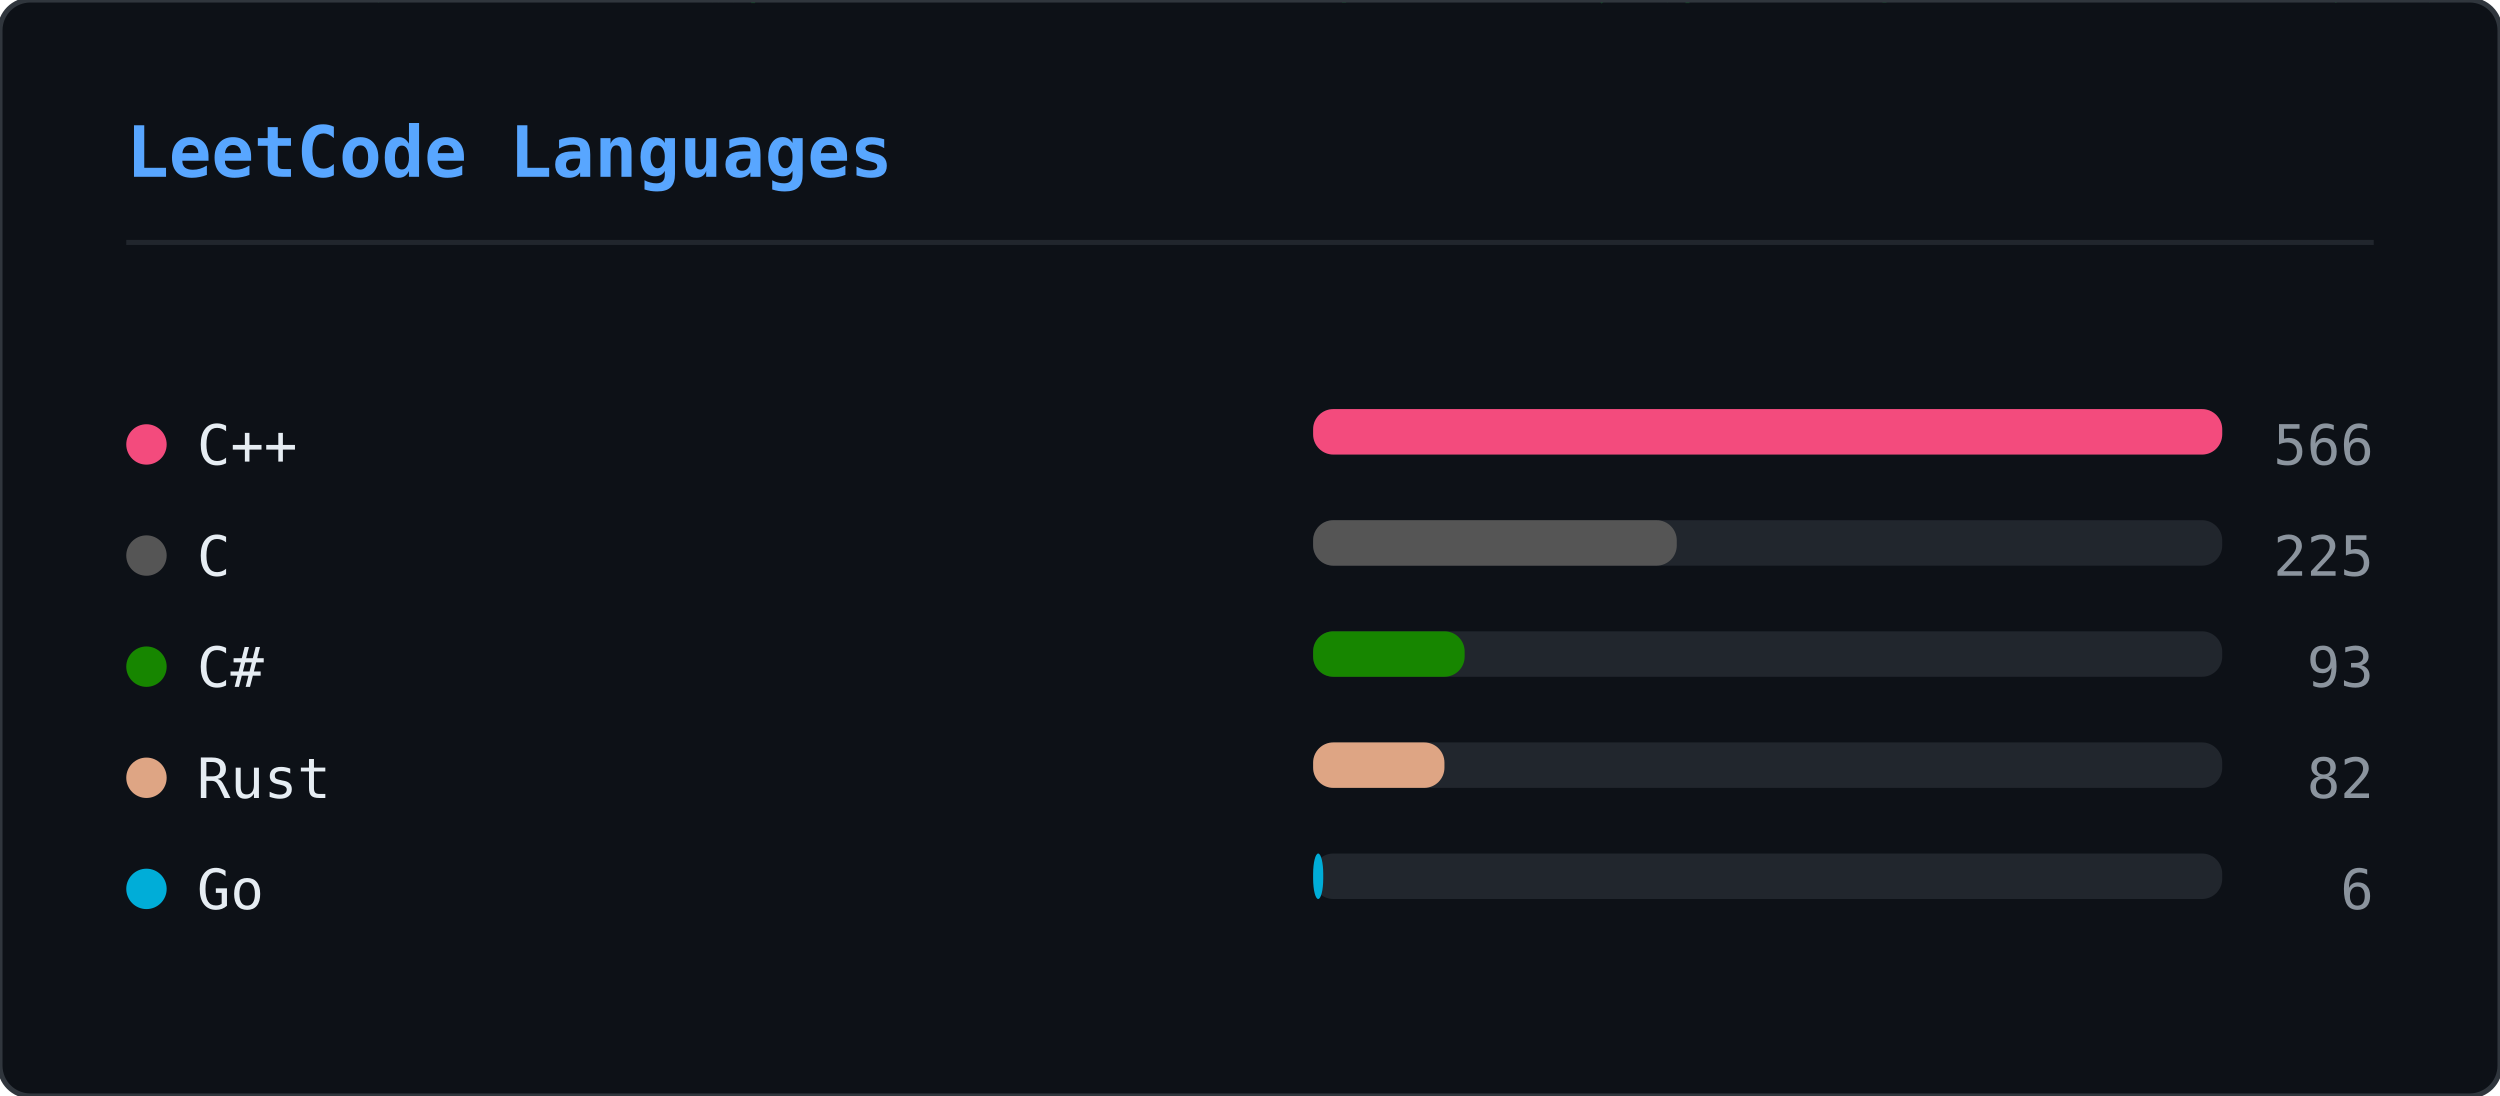
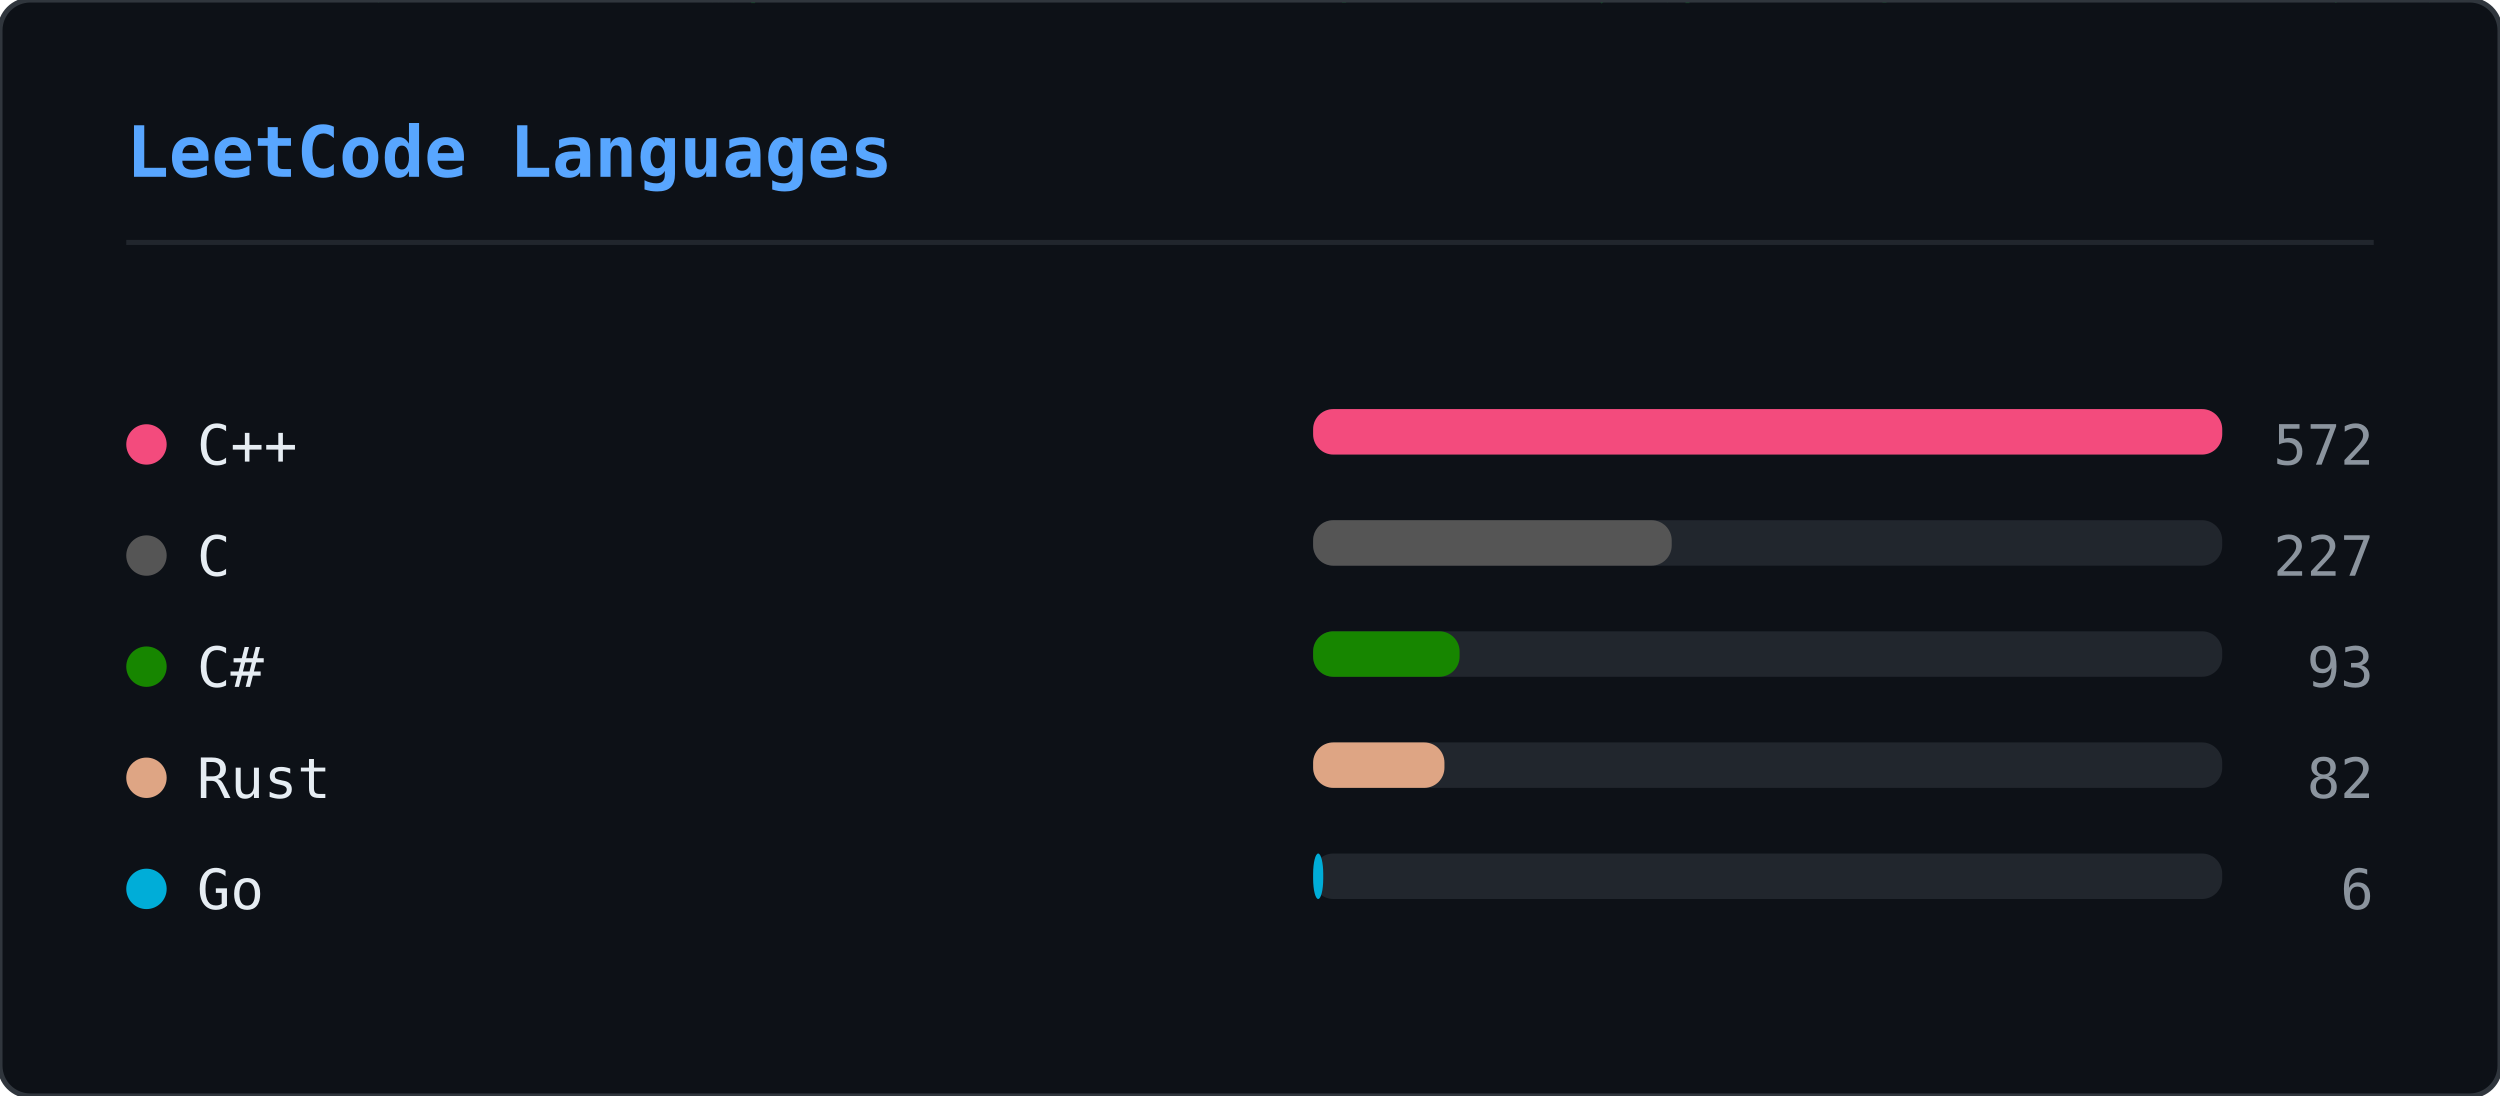
<svg xmlns="http://www.w3.org/2000/svg" width="495" height="217" viewBox="0 0 495 217">
  <defs>
    <clipPath id="lcl-clip">
      <rect width="495" height="217" rx="6" />
    </clipPath>
  </defs>
  <rect width="495" height="217" rx="6" fill="#0d1117" />
  <g clip-path="url(#lcl-clip)">
    <g opacity="0.22">
      <style>@keyframes lcl0{from{transform:translateY(-74px)}to{transform:translateY(231px)}}@keyframes lcl1{from{transform:translateY(-46px)}to{transform:translateY(231px)}}@keyframes lcl2{from{transform:translateY(-46px)}to{transform:translateY(231px)}}@keyframes lcl3{from{transform:translateY(-46px)}to{transform:translateY(231px)}}@keyframes lcl4{from{transform:translateY(-46px)}to{transform:translateY(231px)}}@keyframes lcl5{from{transform:translateY(-46px)}to{transform:translateY(231px)}}@keyframes lcl6{from{transform:translateY(-46px)}to{transform:translateY(231px)}}@keyframes lcl7{from{transform:translateY(-46px)}to{transform:translateY(231px)}}@keyframes lcl8{from{transform:translateY(-46px)}to{transform:translateY(231px)}}@keyframes lcl9{from{transform:translateY(-46px)}to{transform:translateY(231px)}}@keyframes lcl10{from{transform:translateY(-46px)}to{transform:translateY(231px)}}@keyframes lcl11{from{transform:translateY(-46px)}to{transform:translateY(231px)}}@keyframes lcl12{from{transform:translateY(-46px)}to{transform:translateY(231px)}}@keyframes lcl13{from{transform:translateY(-46px)}to{transform:translateY(231px)}}@keyframes lcl14{from{transform:translateY(-46px)}to{transform:translateY(231px)}}@keyframes lcl15{from{transform:translateY(-46px)}to{transform:translateY(231px)}}@keyframes lcl16{from{transform:translateY(-46px)}to{transform:translateY(231px)}}@keyframes lcl17{from{transform:translateY(-46px)}to{transform:translateY(231px)}}@keyframes lcl18{from{transform:translateY(-46px)}to{transform:translateY(231px)}}@keyframes lcl19{from{transform:translateY(-46px)}to{transform:translateY(231px)}}@keyframes lcl20{from{transform:translateY(-46px)}to{transform:translateY(231px)}}@keyframes lcl21{from{transform:translateY(-46px)}to{transform:translateY(231px)}}@keyframes lcl22{from{transform:translateY(-46px)}to{transform:translateY(231px)}}@keyframes lcl23{from{transform:translateY(-46px)}to{transform:translateY(231px)}}@keyframes lcl24{from{transform:translateY(-46px)}to{transform:translateY(231px)}}@keyframes lcl25{from{transform:translateY(-46px)}to{transform:translateY(231px)}}@keyframes lcl26{from{transform:translateY(-46px)}to{transform:translateY(231px)}}@keyframes lcl27{from{transform:translateY(-46px)}to{transform:translateY(231px)}}@keyframes lcl28{from{transform:translateY(-46px)}to{transform:translateY(231px)}}@keyframes lcl29{from{transform:translateY(-46px)}to{transform:translateY(231px)}}@keyframes lcl30{from{transform:translateY(-46px)}to{transform:translateY(231px)}}@keyframes lcl31{from{transform:translateY(-46px)}to{transform:translateY(231px)}}@keyframes lcl32{from{transform:translateY(-46px)}to{transform:translateY(231px)}}@keyframes lcl33{from{transform:translateY(-46px)}to{transform:translateY(231px)}}@keyframes lcl34{from{transform:translateY(-46px)}to{transform:translateY(231px)}}@keyframes lcl35{from{transform:translateY(-46px)}to{transform:translateY(231px)}}@keyframes lcl36{from{transform:translateY(-46px)}to{transform:translateY(231px)}}@keyframes lcl37{from{transform:translateY(-46px)}to{transform:translateY(231px)}}</style>
      <g style="animation:lcl0 2.84s linear infinite;animation-delay:-0.62s">
        <text x="455" y="0" font-family="monospace" font-size="12" fill="#00ff41">9</text>
        <text x="455" y="-14" font-family="monospace" font-size="12" fill="#00ff41" opacity="0.83">ﾛ</text>
        <text x="455" y="-28" font-family="monospace" font-size="12" fill="#00ff41" opacity="0.67">ﾌ</text>
        <text x="455" y="-42" font-family="monospace" font-size="12" fill="#00ff41" opacity="0.50">ｮ</text>
        <text x="455" y="-56" font-family="monospace" font-size="12" fill="#00ff41" opacity="0.33">ﾔ</text>
        <text x="455" y="-70" font-family="monospace" font-size="12" fill="#00ff41" opacity="0.17">9</text>
      </g>
      <g style="animation:lcl1 2.86s linear infinite;animation-delay:-1.67s">
        <text x="365" y="0" font-family="monospace" font-size="12" fill="#00ff41">ﾙ</text>
        <text x="365" y="-14" font-family="monospace" font-size="12" fill="#00ff41" opacity="0.75">ﾄ</text>
        <text x="365" y="-28" font-family="monospace" font-size="12" fill="#00ff41" opacity="0.50">ｺ</text>
        <text x="365" y="-42" font-family="monospace" font-size="12" fill="#00ff41" opacity="0.25">ｽ</text>
      </g>
      <g style="animation:lcl2 2.73s linear infinite;animation-delay:-0.11s">
        <text x="315" y="0" font-family="monospace" font-size="12" fill="#00ff41">ｯ</text>
        <text x="315" y="-14" font-family="monospace" font-size="12" fill="#00ff41" opacity="0.75">ｴ</text>
        <text x="315" y="-28" font-family="monospace" font-size="12" fill="#00ff41" opacity="0.50">ｪ</text>
        <text x="315" y="-42" font-family="monospace" font-size="12" fill="#00ff41" opacity="0.25">ｮ</text>
      </g>
      <g style="animation:lcl3 1.80s linear infinite;animation-delay:-0.58s">
        <text x="239" y="0" font-family="monospace" font-size="12" fill="#00ff41">ｻ</text>
        <text x="239" y="-14" font-family="monospace" font-size="12" fill="#00ff41" opacity="0.75">ｽ</text>
        <text x="239" y="-28" font-family="monospace" font-size="12" fill="#00ff41" opacity="0.50">ｦ</text>
        <text x="239" y="-42" font-family="monospace" font-size="12" fill="#00ff41" opacity="0.25">ｪ</text>
      </g>
      <g style="animation:lcl4 2.09s linear infinite;animation-delay:-0.46s">
        <text x="143" y="0" font-family="monospace" font-size="12" fill="#00ff41">ｳ</text>
        <text x="143" y="-14" font-family="monospace" font-size="12" fill="#00ff41" opacity="0.75">9</text>
        <text x="143" y="-28" font-family="monospace" font-size="12" fill="#00ff41" opacity="0.50">ﾘ</text>
        <text x="143" y="-42" font-family="monospace" font-size="12" fill="#00ff41" opacity="0.25">ﾁ</text>
      </g>
      <g style="animation:lcl5 1.93s linear infinite;animation-delay:-0.88s">
        <text x="221" y="0" font-family="monospace" font-size="12" fill="#00ff41">ﾕ</text>
        <text x="221" y="-14" font-family="monospace" font-size="12" fill="#00ff41" opacity="0.75">ﾔ</text>
        <text x="221" y="-28" font-family="monospace" font-size="12" fill="#00ff41" opacity="0.50">ｯ</text>
        <text x="221" y="-42" font-family="monospace" font-size="12" fill="#00ff41" opacity="0.25">ﾌ</text>
      </g>
      <g style="animation:lcl6 1.97s linear infinite;animation-delay:-1.39s">
        <text x="479" y="0" font-family="monospace" font-size="12" fill="#00ff41">ｦ</text>
        <text x="479" y="-14" font-family="monospace" font-size="12" fill="#00ff41" opacity="0.75">ｸ</text>
        <text x="479" y="-28" font-family="monospace" font-size="12" fill="#00ff41" opacity="0.50">ｮ</text>
        <text x="479" y="-42" font-family="monospace" font-size="12" fill="#00ff41" opacity="0.25">ﾐ</text>
      </g>
      <g style="animation:lcl7 2.47s linear infinite;animation-delay:-0.72s">
        <text x="342" y="0" font-family="monospace" font-size="12" fill="#00ff41">ﾎ</text>
        <text x="342" y="-14" font-family="monospace" font-size="12" fill="#00ff41" opacity="0.75">ｻ</text>
        <text x="342" y="-28" font-family="monospace" font-size="12" fill="#00ff41" opacity="0.50">ｬ</text>
        <text x="342" y="-42" font-family="monospace" font-size="12" fill="#00ff41" opacity="0.25">ﾎ</text>
      </g>
      <g style="animation:lcl8 2.56s linear infinite;animation-delay:-2.44s">
        <text x="328" y="0" font-family="monospace" font-size="12" fill="#00ff41">ﾗ</text>
        <text x="328" y="-14" font-family="monospace" font-size="12" fill="#00ff41" opacity="0.75">2</text>
        <text x="328" y="-28" font-family="monospace" font-size="12" fill="#00ff41" opacity="0.50">ﾍ</text>
        <text x="328" y="-42" font-family="monospace" font-size="12" fill="#00ff41" opacity="0.25">ﾁ</text>
      </g>
      <g style="animation:lcl9 2.39s linear infinite;animation-delay:-1.56s">
        <text x="460" y="0" font-family="monospace" font-size="12" fill="#00ff41">ｩ</text>
        <text x="460" y="-14" font-family="monospace" font-size="12" fill="#00ff41" opacity="0.75">ｩ</text>
        <text x="460" y="-28" font-family="monospace" font-size="12" fill="#00ff41" opacity="0.50">ｽ</text>
        <text x="460" y="-42" font-family="monospace" font-size="12" fill="#00ff41" opacity="0.25">ﾎ</text>
      </g>
      <g style="animation:lcl10 2.65s linear infinite;animation-delay:-2.26s">
        <text x="263" y="0" font-family="monospace" font-size="12" fill="#00ff41">ﾈ</text>
        <text x="263" y="-14" font-family="monospace" font-size="12" fill="#00ff41" opacity="0.75">ｳ</text>
        <text x="263" y="-28" font-family="monospace" font-size="12" fill="#00ff41" opacity="0.50">ﾋ</text>
        <text x="263" y="-42" font-family="monospace" font-size="12" fill="#00ff41" opacity="0.25">ﾈ</text>
      </g>
      <g style="animation:lcl11 1.85s linear infinite;animation-delay:-0.21s">
        <text x="97" y="0" font-family="monospace" font-size="12" fill="#00ff41">ﾘ</text>
        <text x="97" y="-14" font-family="monospace" font-size="12" fill="#00ff41" opacity="0.75">3</text>
        <text x="97" y="-28" font-family="monospace" font-size="12" fill="#00ff41" opacity="0.50">4</text>
        <text x="97" y="-42" font-family="monospace" font-size="12" fill="#00ff41" opacity="0.25">ｪ</text>
      </g>
      <g style="animation:lcl12 2.14s linear infinite;animation-delay:-1.86s">
        <text x="276" y="0" font-family="monospace" font-size="12" fill="#00ff41">ｫ</text>
        <text x="276" y="-14" font-family="monospace" font-size="12" fill="#00ff41" opacity="0.75">ｱ</text>
        <text x="276" y="-28" font-family="monospace" font-size="12" fill="#00ff41" opacity="0.50">1</text>
        <text x="276" y="-42" font-family="monospace" font-size="12" fill="#00ff41" opacity="0.25">9</text>
      </g>
      <g style="animation:lcl13 2.72s linear infinite;animation-delay:-2.16s">
        <text x="146" y="0" font-family="monospace" font-size="12" fill="#00ff41">ｨ</text>
        <text x="146" y="-14" font-family="monospace" font-size="12" fill="#00ff41" opacity="0.75">ﾊ</text>
        <text x="146" y="-28" font-family="monospace" font-size="12" fill="#00ff41" opacity="0.50">ﾜ</text>
        <text x="146" y="-42" font-family="monospace" font-size="12" fill="#00ff41" opacity="0.25">ﾀ</text>
      </g>
      <g style="animation:lcl14 2.79s linear infinite;animation-delay:-1.42s">
        <text x="78" y="0" font-family="monospace" font-size="12" fill="#00ff41">ﾋ</text>
        <text x="78" y="-14" font-family="monospace" font-size="12" fill="#00ff41" opacity="0.75">ｫ</text>
        <text x="78" y="-28" font-family="monospace" font-size="12" fill="#00ff41" opacity="0.50">2</text>
        <text x="78" y="-42" font-family="monospace" font-size="12" fill="#00ff41" opacity="0.25">ﾂ</text>
      </g>
      <g style="animation:lcl15 2.23s linear infinite;animation-delay:-0.40s">
        <text x="140" y="0" font-family="monospace" font-size="12" fill="#00ff41">ｳ</text>
        <text x="140" y="-14" font-family="monospace" font-size="12" fill="#00ff41" opacity="0.75">ｷ</text>
        <text x="140" y="-28" font-family="monospace" font-size="12" fill="#00ff41" opacity="0.50">ｵ</text>
        <text x="140" y="-42" font-family="monospace" font-size="12" fill="#00ff41" opacity="0.25">ﾗ</text>
      </g>
      <g style="animation:lcl16 2.59s linear infinite;animation-delay:-1.53s">
        <text x="278" y="0" font-family="monospace" font-size="12" fill="#00ff41">ﾁ</text>
        <text x="278" y="-14" font-family="monospace" font-size="12" fill="#00ff41" opacity="0.75">ﾚ</text>
        <text x="278" y="-28" font-family="monospace" font-size="12" fill="#00ff41" opacity="0.50">1</text>
        <text x="278" y="-42" font-family="monospace" font-size="12" fill="#00ff41" opacity="0.25">8</text>
      </g>
      <g style="animation:lcl17 2.13s linear infinite;animation-delay:-0.60s">
        <text x="370" y="0" font-family="monospace" font-size="12" fill="#00ff41">ﾈ</text>
        <text x="370" y="-14" font-family="monospace" font-size="12" fill="#00ff41" opacity="0.75">ｳ</text>
        <text x="370" y="-28" font-family="monospace" font-size="12" fill="#00ff41" opacity="0.50">ﾄ</text>
        <text x="370" y="-42" font-family="monospace" font-size="12" fill="#00ff41" opacity="0.25">ｺ</text>
      </g>
      <g style="animation:lcl18 1.83s linear infinite;animation-delay:-1.23s">
        <text x="427" y="0" font-family="monospace" font-size="12" fill="#00ff41">ｫ</text>
        <text x="427" y="-14" font-family="monospace" font-size="12" fill="#00ff41" opacity="0.75">ﾉ</text>
        <text x="427" y="-28" font-family="monospace" font-size="12" fill="#00ff41" opacity="0.50">ﾌ</text>
        <text x="427" y="-42" font-family="monospace" font-size="12" fill="#00ff41" opacity="0.25">ﾁ</text>
      </g>
      <g style="animation:lcl19 3.08s linear infinite;animation-delay:-2.63s">
        <text x="331" y="0" font-family="monospace" font-size="12" fill="#00ff41">ｨ</text>
        <text x="331" y="-14" font-family="monospace" font-size="12" fill="#00ff41" opacity="0.75">ｴ</text>
        <text x="331" y="-28" font-family="monospace" font-size="12" fill="#00ff41" opacity="0.50">1</text>
        <text x="331" y="-42" font-family="monospace" font-size="12" fill="#00ff41" opacity="0.25">ﾅ</text>
      </g>
      <g style="animation:lcl20 2.59s linear infinite;animation-delay:-2.33s">
        <text x="73" y="0" font-family="monospace" font-size="12" fill="#00ff41">ｧ</text>
        <text x="73" y="-14" font-family="monospace" font-size="12" fill="#00ff41" opacity="0.75">ｨ</text>
        <text x="73" y="-28" font-family="monospace" font-size="12" fill="#00ff41" opacity="0.50">ｯ</text>
        <text x="73" y="-42" font-family="monospace" font-size="12" fill="#00ff41" opacity="0.25">ｦ</text>
      </g>
      <g style="animation:lcl21 2.55s linear infinite;animation-delay:-0.81s">
        <text x="178" y="0" font-family="monospace" font-size="12" fill="#00ff41">5</text>
        <text x="178" y="-14" font-family="monospace" font-size="12" fill="#00ff41" opacity="0.75">ﾄ</text>
        <text x="178" y="-28" font-family="monospace" font-size="12" fill="#00ff41" opacity="0.50">ｬ</text>
        <text x="178" y="-42" font-family="monospace" font-size="12" fill="#00ff41" opacity="0.25">ﾊ</text>
      </g>
      <g style="animation:lcl22 1.53s linear infinite;animation-delay:-1.15s">
        <text x="435" y="0" font-family="monospace" font-size="12" fill="#00ff41">ﾘ</text>
        <text x="435" y="-14" font-family="monospace" font-size="12" fill="#00ff41" opacity="0.75">ﾊ</text>
        <text x="435" y="-28" font-family="monospace" font-size="12" fill="#00ff41" opacity="0.50">ﾊ</text>
        <text x="435" y="-42" font-family="monospace" font-size="12" fill="#00ff41" opacity="0.25">1</text>
      </g>
      <g style="animation:lcl23 3.03s linear infinite;animation-delay:-1.61s">
        <text x="139" y="0" font-family="monospace" font-size="12" fill="#00ff41">ｹ</text>
        <text x="139" y="-14" font-family="monospace" font-size="12" fill="#00ff41" opacity="0.75">ｼ</text>
        <text x="139" y="-28" font-family="monospace" font-size="12" fill="#00ff41" opacity="0.50">ｫ</text>
        <text x="139" y="-42" font-family="monospace" font-size="12" fill="#00ff41" opacity="0.25">ｵ</text>
      </g>
      <g style="animation:lcl24 2.05s linear infinite;animation-delay:-1.08s">
        <text x="481" y="0" font-family="monospace" font-size="12" fill="#00ff41">ﾏ</text>
        <text x="481" y="-14" font-family="monospace" font-size="12" fill="#00ff41" opacity="0.75">6</text>
        <text x="481" y="-28" font-family="monospace" font-size="12" fill="#00ff41" opacity="0.50">ｴ</text>
        <text x="481" y="-42" font-family="monospace" font-size="12" fill="#00ff41" opacity="0.25">ｷ</text>
      </g>
      <g style="animation:lcl25 3.02s linear infinite;animation-delay:-2.64s">
        <text x="112" y="0" font-family="monospace" font-size="12" fill="#00ff41">9</text>
        <text x="112" y="-14" font-family="monospace" font-size="12" fill="#00ff41" opacity="0.75">2</text>
        <text x="112" y="-28" font-family="monospace" font-size="12" fill="#00ff41" opacity="0.50">ｪ</text>
        <text x="112" y="-42" font-family="monospace" font-size="12" fill="#00ff41" opacity="0.25">ﾄ</text>
      </g>
      <g style="animation:lcl26 3.15s linear infinite;animation-delay:-0.90s">
        <text x="201" y="0" font-family="monospace" font-size="12" fill="#00ff41">ﾐ</text>
        <text x="201" y="-14" font-family="monospace" font-size="12" fill="#00ff41" opacity="0.75">ｵ</text>
        <text x="201" y="-28" font-family="monospace" font-size="12" fill="#00ff41" opacity="0.50">ﾝ</text>
        <text x="201" y="-42" font-family="monospace" font-size="12" fill="#00ff41" opacity="0.25">ﾈ</text>
      </g>
      <g style="animation:lcl27 2.47s linear infinite;animation-delay:-0.14s">
        <text x="237" y="0" font-family="monospace" font-size="12" fill="#00ff41">ﾖ</text>
        <text x="237" y="-14" font-family="monospace" font-size="12" fill="#00ff41" opacity="0.75">ｬ</text>
        <text x="237" y="-28" font-family="monospace" font-size="12" fill="#00ff41" opacity="0.50">1</text>
        <text x="237" y="-42" font-family="monospace" font-size="12" fill="#00ff41" opacity="0.25">ﾅ</text>
      </g>
      <g style="animation:lcl28 1.91s linear infinite;animation-delay:-0.34s">
        <text x="31" y="0" font-family="monospace" font-size="12" fill="#00ff41">6</text>
        <text x="31" y="-14" font-family="monospace" font-size="12" fill="#00ff41" opacity="0.75">ｮ</text>
        <text x="31" y="-28" font-family="monospace" font-size="12" fill="#00ff41" opacity="0.50">ﾖ</text>
        <text x="31" y="-42" font-family="monospace" font-size="12" fill="#00ff41" opacity="0.25">ﾌ</text>
      </g>
      <g style="animation:lcl29 3.17s linear infinite;animation-delay:-3.08s">
        <text x="129" y="0" font-family="monospace" font-size="12" fill="#00ff41">ｵ</text>
        <text x="129" y="-14" font-family="monospace" font-size="12" fill="#00ff41" opacity="0.75">ﾙ</text>
        <text x="129" y="-28" font-family="monospace" font-size="12" fill="#00ff41" opacity="0.50">ﾕ</text>
        <text x="129" y="-42" font-family="monospace" font-size="12" fill="#00ff41" opacity="0.25">9</text>
      </g>
      <g style="animation:lcl30 2.33s linear infinite;animation-delay:-2.10s">
        <text x="306" y="0" font-family="monospace" font-size="12" fill="#00ff41">ﾆ</text>
        <text x="306" y="-14" font-family="monospace" font-size="12" fill="#00ff41" opacity="0.75">ｱ</text>
        <text x="306" y="-28" font-family="monospace" font-size="12" fill="#00ff41" opacity="0.50">ｪ</text>
        <text x="306" y="-42" font-family="monospace" font-size="12" fill="#00ff41" opacity="0.25">ﾓ</text>
      </g>
      <g style="animation:lcl31 3.05s linear infinite;animation-delay:-2.02s">
        <text x="39" y="0" font-family="monospace" font-size="12" fill="#00ff41">ﾍ</text>
        <text x="39" y="-14" font-family="monospace" font-size="12" fill="#00ff41" opacity="0.75">ｬ</text>
        <text x="39" y="-28" font-family="monospace" font-size="12" fill="#00ff41" opacity="0.50">5</text>
        <text x="39" y="-42" font-family="monospace" font-size="12" fill="#00ff41" opacity="0.25">ｩ</text>
      </g>
      <g style="animation:lcl32 2.57s linear infinite;animation-delay:-0.70s">
        <text x="265" y="0" font-family="monospace" font-size="12" fill="#00ff41">ﾐ</text>
        <text x="265" y="-14" font-family="monospace" font-size="12" fill="#00ff41" opacity="0.75">5</text>
        <text x="265" y="-28" font-family="monospace" font-size="12" fill="#00ff41" opacity="0.50">ﾊ</text>
        <text x="265" y="-42" font-family="monospace" font-size="12" fill="#00ff41" opacity="0.25">2</text>
      </g>
      <g style="animation:lcl33 3.02s linear infinite;animation-delay:-1.23s">
        <text x="265" y="0" font-family="monospace" font-size="12" fill="#00ff41">ﾁ</text>
        <text x="265" y="-14" font-family="monospace" font-size="12" fill="#00ff41" opacity="0.75">ﾈ</text>
        <text x="265" y="-28" font-family="monospace" font-size="12" fill="#00ff41" opacity="0.50">ｼ</text>
        <text x="265" y="-42" font-family="monospace" font-size="12" fill="#00ff41" opacity="0.25">ｭ</text>
      </g>
      <g style="animation:lcl34 2.10s linear infinite;animation-delay:-0.22s">
        <text x="302" y="0" font-family="monospace" font-size="12" fill="#00ff41">ｻ</text>
        <text x="302" y="-14" font-family="monospace" font-size="12" fill="#00ff41" opacity="0.75">ﾄ</text>
        <text x="302" y="-28" font-family="monospace" font-size="12" fill="#00ff41" opacity="0.50">4</text>
        <text x="302" y="-42" font-family="monospace" font-size="12" fill="#00ff41" opacity="0.25">ﾔ</text>
      </g>
      <g style="animation:lcl35 3.13s linear infinite;animation-delay:-2.11s">
        <text x="223" y="0" font-family="monospace" font-size="12" fill="#00ff41">ﾏ</text>
        <text x="223" y="-14" font-family="monospace" font-size="12" fill="#00ff41" opacity="0.75">ﾗ</text>
        <text x="223" y="-28" font-family="monospace" font-size="12" fill="#00ff41" opacity="0.50">ﾒ</text>
        <text x="223" y="-42" font-family="monospace" font-size="12" fill="#00ff41" opacity="0.25">ﾉ</text>
      </g>
      <g style="animation:lcl36 1.59s linear infinite;animation-delay:-0.41s">
        <text x="416" y="0" font-family="monospace" font-size="12" fill="#00ff41">ｴ</text>
        <text x="416" y="-14" font-family="monospace" font-size="12" fill="#00ff41" opacity="0.75">0</text>
        <text x="416" y="-28" font-family="monospace" font-size="12" fill="#00ff41" opacity="0.50">5</text>
        <text x="416" y="-42" font-family="monospace" font-size="12" fill="#00ff41" opacity="0.25">ｾ</text>
      </g>
      <g style="animation:lcl37 2.02s linear infinite;animation-delay:-1.85s">
        <text x="289" y="0" font-family="monospace" font-size="12" fill="#00ff41">ｶ</text>
        <text x="289" y="-14" font-family="monospace" font-size="12" fill="#00ff41" opacity="0.75">ｼ</text>
        <text x="289" y="-28" font-family="monospace" font-size="12" fill="#00ff41" opacity="0.50">ﾀ</text>
        <text x="289" y="-42" font-family="monospace" font-size="12" fill="#00ff41" opacity="0.25">ｼ</text>
      </g>
    </g>
  </g>
  <rect width="495" height="217" rx="6" fill="none" stroke="#30363d" stroke-width="1" />
  <text x="25" y="35" font-family="monospace" font-size="14" font-weight="600" fill="#58a6ff">LeetCode Languages</text>
  <line x1="25" y1="48" x2="470" y2="48" stroke="#21262d" stroke-width="1" />
  <circle cx="29" cy="88" r="4" fill="#f34b7d" />
  <text x="39" y="92" font-family="monospace" font-size="11" fill="#e6edf3">C++</text>
  <rect x="260" y="81" width="180" height="9" rx="4" fill="#21262d" />
  <rect x="260" y="81" width="180" height="9" rx="4" fill="#f34b7d" />
-   <text x="470" y="92" text-anchor="end" font-family="monospace" font-size="11" fill="#8b949e">566</text>
+   <text x="470" y="92" text-anchor="end" font-family="monospace" font-size="11" fill="#8b949e">572</text>
  <circle cx="29" cy="110" r="4" fill="#555555" />
  <text x="39" y="114" font-family="monospace" font-size="11" fill="#e6edf3">C</text>
  <rect x="260" y="103" width="180" height="9" rx="4" fill="#21262d" />
-   <rect x="260" y="103" width="72" height="9" rx="4" fill="#555555" />
-   <text x="470" y="114" text-anchor="end" font-family="monospace" font-size="11" fill="#8b949e">225</text>
+   <rect x="260" y="103" width="71" height="9" rx="4" fill="#555555" />
+   <text x="470" y="114" text-anchor="end" font-family="monospace" font-size="11" fill="#8b949e">227</text>
  <circle cx="29" cy="132" r="4" fill="#178600" />
  <text x="39" y="136" font-family="monospace" font-size="11" fill="#e6edf3">C#</text>
  <rect x="260" y="125" width="180" height="9" rx="4" fill="#21262d" />
-   <rect x="260" y="125" width="30" height="9" rx="4" fill="#178600" />
+   <rect x="260" y="125" width="29" height="9" rx="4" fill="#178600" />
  <text x="470" y="136" text-anchor="end" font-family="monospace" font-size="11" fill="#8b949e">93</text>
  <circle cx="29" cy="154" r="4" fill="#dea584" />
  <text x="39" y="158" font-family="monospace" font-size="11" fill="#e6edf3">Rust</text>
  <rect x="260" y="147" width="180" height="9" rx="4" fill="#21262d" />
  <rect x="260" y="147" width="26" height="9" rx="4" fill="#dea584" />
  <text x="470" y="158" text-anchor="end" font-family="monospace" font-size="11" fill="#8b949e">82</text>
  <circle cx="29" cy="176" r="4" fill="#00ADD8" />
  <text x="39" y="180" font-family="monospace" font-size="11" fill="#e6edf3">Go</text>
  <rect x="260" y="169" width="180" height="9" rx="4" fill="#21262d" />
  <rect x="260" y="169" width="2" height="9" rx="4" fill="#00ADD8" />
  <text x="470" y="180" text-anchor="end" font-family="monospace" font-size="11" fill="#8b949e">6</text>
</svg>
